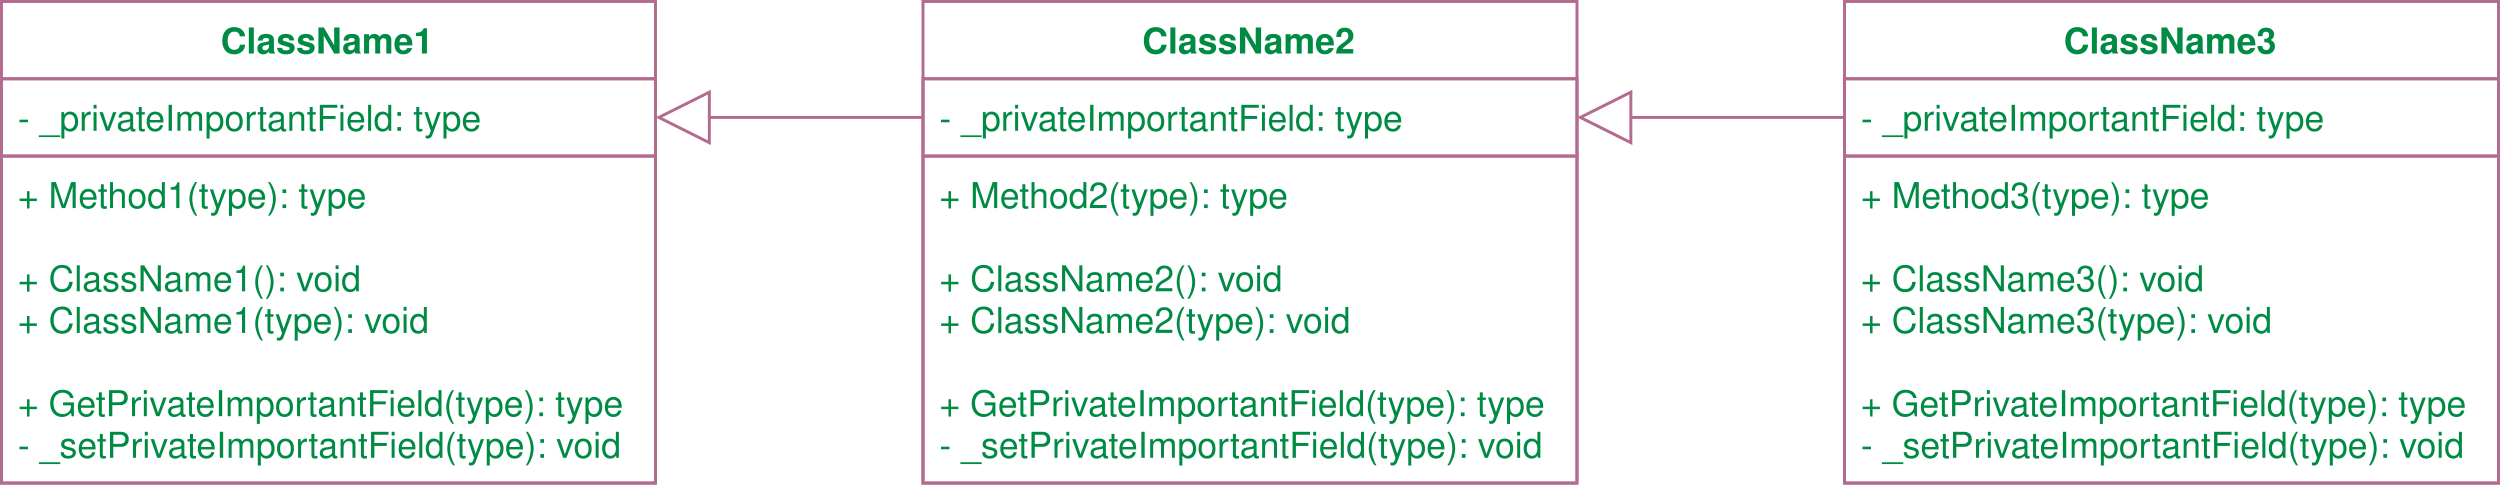
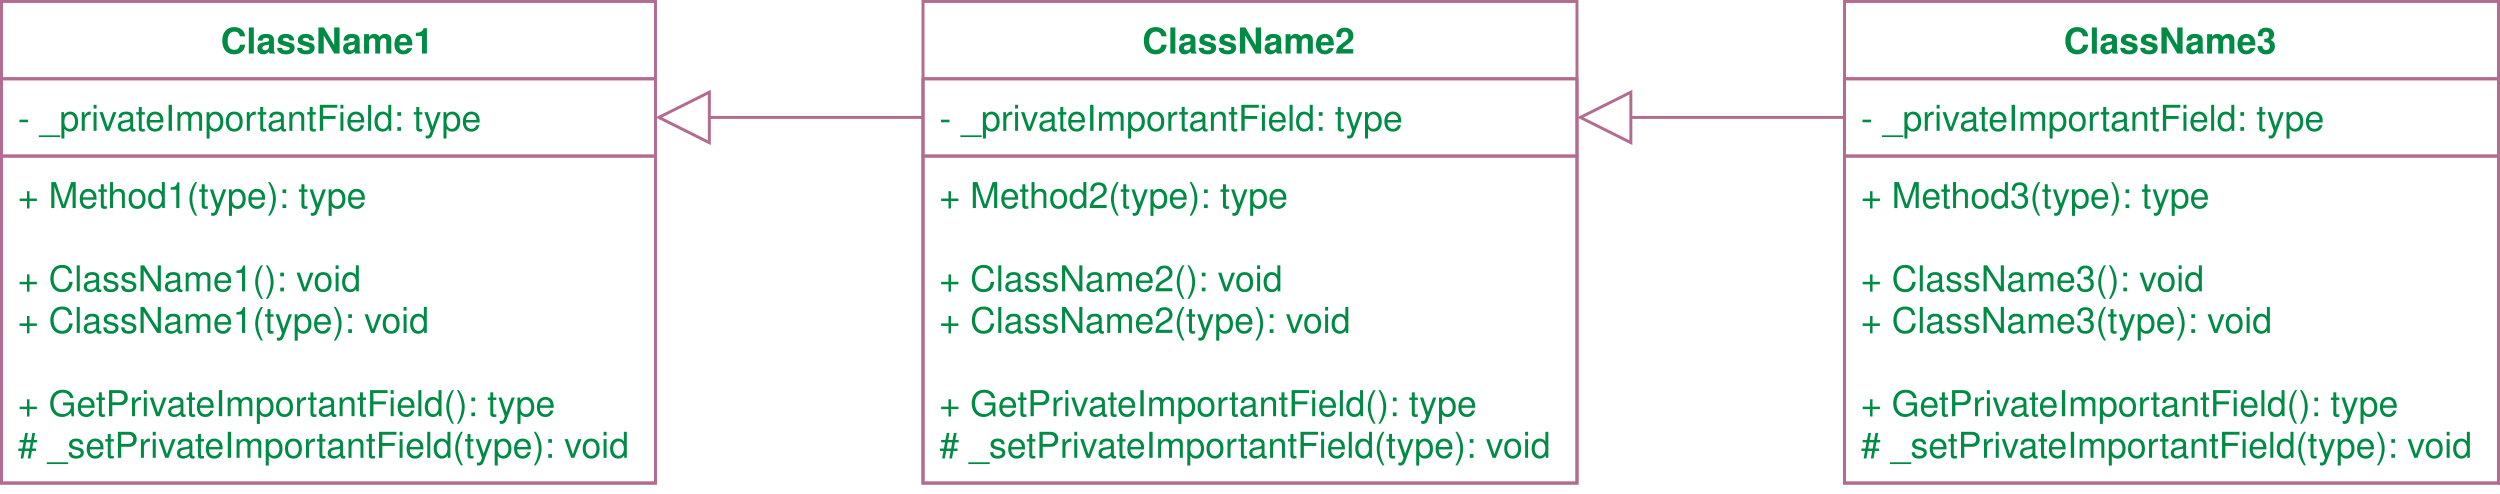
- <svg xmlns="http://www.w3.org/2000/svg" version="1.1" width="841px" height="166px" viewBox="-0.5 -0.5 841 166" content="&lt;mxfile host=&quot;app.diagrams.net&quot; agent=&quot;Mozilla/5.0 (X11; Linux x86_64; rv:109.0) Gecko/20100101 Firefox/115.0&quot; scale=&quot;1&quot; border=&quot;0&quot; version=&quot;24.7.13&quot;&gt;&#10;  &lt;diagram id=&quot;AkHGO6K5qcRRit-jbYhH&quot; name=&quot;Страница 1&quot;&gt;&#10;    &lt;mxGraphModel dx=&quot;575&quot; dy=&quot;606&quot; grid=&quot;1&quot; gridSize=&quot;10&quot; guides=&quot;1&quot; tooltips=&quot;1&quot; connect=&quot;1&quot; arrows=&quot;1&quot; fold=&quot;1&quot; page=&quot;1&quot; pageScale=&quot;1&quot; pageWidth=&quot;827&quot; pageHeight=&quot;1169&quot; math=&quot;0&quot; shadow=&quot;0&quot;&gt;&#10;      &lt;root&gt;&#10;        &lt;mxCell id=&quot;0&quot; /&gt;&#10;        &lt;mxCell id=&quot;1&quot; parent=&quot;0&quot; /&gt;&#10;        &lt;mxCell id=&quot;TT5iW4S_jMxX3CVa6PJ5-1&quot; value=&quot;ClassName1&quot; style=&quot;swimlane;fontStyle=1;align=center;verticalAlign=top;childLayout=stackLayout;horizontal=1;startSize=26;horizontalStack=0;resizeParent=1;resizeParentMax=0;resizeLast=0;collapsible=1;marginBottom=0;fillColor=none;fontColor=#008B45;strokeColor=#B36C8F;&quot; parent=&quot;1&quot; vertex=&quot;1&quot;&gt;&#10;          &lt;mxGeometry x=&quot;50&quot; y=&quot;140&quot; width=&quot;220&quot; height=&quot;162&quot; as=&quot;geometry&quot; /&gt;&#10;        &lt;/mxCell&gt;&#10;        &lt;mxCell id=&quot;TT5iW4S_jMxX3CVa6PJ5-2&quot; value=&quot;- _privateImportantField: type&quot; style=&quot;text;strokeColor=#B36C8F;fillColor=none;align=left;verticalAlign=top;spacingLeft=4;spacingRight=4;overflow=hidden;rotatable=0;points=[[0,0.5],[1,0.5]];portConstraint=eastwest;fontColor=#008B45;&quot; parent=&quot;TT5iW4S_jMxX3CVa6PJ5-1&quot; vertex=&quot;1&quot;&gt;&#10;          &lt;mxGeometry y=&quot;26&quot; width=&quot;220&quot; height=&quot;26&quot; as=&quot;geometry&quot; /&gt;&#10;        &lt;/mxCell&gt;&#10;        &lt;mxCell id=&quot;TT5iW4S_jMxX3CVa6PJ5-4&quot; value=&quot;+ Method1(type): type&amp;#xa;&amp;#xa;+ ClassName1(): void&amp;#xa;+ ClassName1(type): void&amp;#xa;&amp;#xa;+ GetPrivateImportantField(type): type&amp;#xa;- _setPrivateImportantField(type): void&quot; style=&quot;text;strokeColor=#B36C8F;fillColor=none;align=left;verticalAlign=top;spacingLeft=4;spacingRight=4;overflow=hidden;rotatable=0;points=[[0,0.5],[1,0.5]];portConstraint=eastwest;fontColor=#008B45;&quot; parent=&quot;TT5iW4S_jMxX3CVa6PJ5-1&quot; vertex=&quot;1&quot;&gt;&#10;          &lt;mxGeometry y=&quot;52&quot; width=&quot;220&quot; height=&quot;110&quot; as=&quot;geometry&quot; /&gt;&#10;        &lt;/mxCell&gt;&#10;        &lt;mxCell id=&quot;TT5iW4S_jMxX3CVa6PJ5-8&quot; value=&quot;&quot; style=&quot;endArrow=block;endSize=16;endFill=0;html=1;rounded=0;entryX=1;entryY=0.5;entryDx=0;entryDy=0;exitX=0;exitY=0.5;exitDx=0;exitDy=0;labelBackgroundColor=none;fontColor=#008B45;strokeColor=#B36C8F;&quot; parent=&quot;1&quot; source=&quot;TT5iW4S_jMxX3CVa6PJ5-10&quot; target=&quot;TT5iW4S_jMxX3CVa6PJ5-2&quot; edge=&quot;1&quot;&gt;&#10;          &lt;mxGeometry x=&quot;-0.111&quot; y=&quot;-9&quot; width=&quot;160&quot; relative=&quot;1&quot; as=&quot;geometry&quot;&gt;&#10;            &lt;mxPoint x=&quot;-10&quot; y=&quot;420&quot; as=&quot;sourcePoint&quot; /&gt;&#10;            &lt;mxPoint x=&quot;150&quot; y=&quot;420&quot; as=&quot;targetPoint&quot; /&gt;&#10;            &lt;mxPoint as=&quot;offset&quot; /&gt;&#10;          &lt;/mxGeometry&gt;&#10;        &lt;/mxCell&gt;&#10;        &lt;mxCell id=&quot;TT5iW4S_jMxX3CVa6PJ5-9&quot; value=&quot;ClassName2&quot; style=&quot;swimlane;fontStyle=1;align=center;verticalAlign=top;childLayout=stackLayout;horizontal=1;startSize=26;horizontalStack=0;resizeParent=1;resizeParentMax=0;resizeLast=0;collapsible=1;marginBottom=0;fillColor=none;swimlaneLine=1;glass=0;fontColor=#008B45;strokeColor=#B36C8F;&quot; parent=&quot;1&quot; vertex=&quot;1&quot;&gt;&#10;          &lt;mxGeometry x=&quot;360&quot; y=&quot;140&quot; width=&quot;220&quot; height=&quot;162&quot; as=&quot;geometry&quot;&gt;&#10;            &lt;mxRectangle x=&quot;360&quot; y=&quot;140&quot; width=&quot;110&quot; height=&quot;30&quot; as=&quot;alternateBounds&quot; /&gt;&#10;          &lt;/mxGeometry&gt;&#10;        &lt;/mxCell&gt;&#10;        &lt;mxCell id=&quot;TT5iW4S_jMxX3CVa6PJ5-10&quot; value=&quot;- _privateImportantField: type&quot; style=&quot;text;strokeColor=#B36C8F;fillColor=none;align=left;verticalAlign=top;spacingLeft=4;spacingRight=4;overflow=hidden;rotatable=0;points=[[0,0.5],[1,0.5]];portConstraint=eastwest;fontColor=#008B45;&quot; parent=&quot;TT5iW4S_jMxX3CVa6PJ5-9&quot; vertex=&quot;1&quot;&gt;&#10;          &lt;mxGeometry y=&quot;26&quot; width=&quot;220&quot; height=&quot;26&quot; as=&quot;geometry&quot; /&gt;&#10;        &lt;/mxCell&gt;&#10;        &lt;mxCell id=&quot;TT5iW4S_jMxX3CVa6PJ5-12&quot; value=&quot;+ Method2(type): type&amp;#xa;&amp;#xa;+ ClassName2(): void&amp;#xa;+ ClassName2(type): void&amp;#xa;&amp;#xa;+ GetPrivateImportantField(type): type&amp;#xa;- _setPrivateImportantField(type): void&quot; style=&quot;text;strokeColor=#B36C8F;fillColor=none;align=left;verticalAlign=top;spacingLeft=4;spacingRight=4;overflow=hidden;rotatable=0;points=[[0,0.5],[1,0.5]];portConstraint=eastwest;fontColor=#008B45;&quot; parent=&quot;TT5iW4S_jMxX3CVa6PJ5-9&quot; vertex=&quot;1&quot;&gt;&#10;          &lt;mxGeometry y=&quot;52&quot; width=&quot;220&quot; height=&quot;110&quot; as=&quot;geometry&quot; /&gt;&#10;        &lt;/mxCell&gt;&#10;        &lt;mxCell id=&quot;TT5iW4S_jMxX3CVa6PJ5-13&quot; value=&quot;ClassName3&quot; style=&quot;swimlane;fontStyle=1;align=center;verticalAlign=top;childLayout=stackLayout;horizontal=1;startSize=26;horizontalStack=0;resizeParent=1;resizeParentMax=0;resizeLast=0;collapsible=1;marginBottom=0;fillColor=none;fontColor=#008B45;strokeColor=#B36C8F;&quot; parent=&quot;1&quot; vertex=&quot;1&quot;&gt;&#10;          &lt;mxGeometry x=&quot;670&quot; y=&quot;140&quot; width=&quot;220&quot; height=&quot;162&quot; as=&quot;geometry&quot; /&gt;&#10;        &lt;/mxCell&gt;&#10;        &lt;mxCell id=&quot;TT5iW4S_jMxX3CVa6PJ5-14&quot; value=&quot;- _privateImportantField: type&quot; style=&quot;text;strokeColor=#B36C8F;fillColor=none;align=left;verticalAlign=top;spacingLeft=4;spacingRight=4;overflow=hidden;rotatable=0;points=[[0,0.5],[1,0.5]];portConstraint=eastwest;fontColor=#008B45;&quot; parent=&quot;TT5iW4S_jMxX3CVa6PJ5-13&quot; vertex=&quot;1&quot;&gt;&#10;          &lt;mxGeometry y=&quot;26&quot; width=&quot;220&quot; height=&quot;26&quot; as=&quot;geometry&quot; /&gt;&#10;        &lt;/mxCell&gt;&#10;        &lt;mxCell id=&quot;TT5iW4S_jMxX3CVa6PJ5-16&quot; value=&quot;+ Method3(type): type&amp;#xa;&amp;#xa;+ ClassName3(): void&amp;#xa;+ ClassName3(type): void&amp;#xa;&amp;#xa;+ GetPrivateImportantField(type): type&amp;#xa;- _setPrivateImportantField(type): void&quot; style=&quot;text;strokeColor=#B36C8F;fillColor=none;align=left;verticalAlign=top;spacingLeft=4;spacingRight=4;overflow=hidden;rotatable=0;points=[[0,0.5],[1,0.5]];portConstraint=eastwest;fontColor=#008B45;&quot; parent=&quot;TT5iW4S_jMxX3CVa6PJ5-13&quot; vertex=&quot;1&quot;&gt;&#10;          &lt;mxGeometry y=&quot;52&quot; width=&quot;220&quot; height=&quot;110&quot; as=&quot;geometry&quot; /&gt;&#10;        &lt;/mxCell&gt;&#10;        &lt;mxCell id=&quot;TT5iW4S_jMxX3CVa6PJ5-17&quot; value=&quot;&quot; style=&quot;endArrow=block;endSize=16;endFill=0;html=1;rounded=0;entryX=1;entryY=0.5;entryDx=0;entryDy=0;exitX=0;exitY=0.5;exitDx=0;exitDy=0;labelBackgroundColor=none;fontColor=#008B45;strokeColor=#B36C8F;&quot; parent=&quot;1&quot; source=&quot;TT5iW4S_jMxX3CVa6PJ5-14&quot; target=&quot;TT5iW4S_jMxX3CVa6PJ5-10&quot; edge=&quot;1&quot;&gt;&#10;          &lt;mxGeometry x=&quot;-0.2&quot; y=&quot;-9&quot; width=&quot;160&quot; relative=&quot;1&quot; as=&quot;geometry&quot;&gt;&#10;            &lt;mxPoint x=&quot;370&quot; y=&quot;189&quot; as=&quot;sourcePoint&quot; /&gt;&#10;            &lt;mxPoint x=&quot;250&quot; y=&quot;189&quot; as=&quot;targetPoint&quot; /&gt;&#10;            &lt;mxPoint as=&quot;offset&quot; /&gt;&#10;          &lt;/mxGeometry&gt;&#10;        &lt;/mxCell&gt;&#10;      &lt;/root&gt;&#10;    &lt;/mxGraphModel&gt;&#10;  &lt;/diagram&gt;&#10;&lt;/mxfile&gt;&#10;">
+ <svg xmlns="http://www.w3.org/2000/svg" version="1.1" width="841px" height="166px" viewBox="-0.5 -0.5 841 166" content="&lt;mxfile host=&quot;app.diagrams.net&quot; agent=&quot;Mozilla/5.0 (X11; Linux x86_64; rv:109.0) Gecko/20100101 Firefox/115.0&quot; scale=&quot;1&quot; border=&quot;0&quot; version=&quot;24.7.13&quot;&gt;&#10;  &lt;diagram id=&quot;AkHGO6K5qcRRit-jbYhH&quot; name=&quot;Страница 1&quot;&gt;&#10;    &lt;mxGraphModel dx=&quot;880&quot; dy=&quot;459&quot; grid=&quot;1&quot; gridSize=&quot;10&quot; guides=&quot;1&quot; tooltips=&quot;1&quot; connect=&quot;1&quot; arrows=&quot;1&quot; fold=&quot;1&quot; page=&quot;1&quot; pageScale=&quot;1&quot; pageWidth=&quot;827&quot; pageHeight=&quot;1169&quot; math=&quot;0&quot; shadow=&quot;0&quot;&gt;&#10;      &lt;root&gt;&#10;        &lt;mxCell id=&quot;0&quot; /&gt;&#10;        &lt;mxCell id=&quot;1&quot; parent=&quot;0&quot; /&gt;&#10;        &lt;mxCell id=&quot;TT5iW4S_jMxX3CVa6PJ5-1&quot; value=&quot;ClassName1&quot; style=&quot;swimlane;fontStyle=1;align=center;verticalAlign=top;childLayout=stackLayout;horizontal=1;startSize=26;horizontalStack=0;resizeParent=1;resizeParentMax=0;resizeLast=0;collapsible=1;marginBottom=0;fillColor=none;fontColor=#008B45;strokeColor=#B36C8F;&quot; parent=&quot;1&quot; vertex=&quot;1&quot;&gt;&#10;          &lt;mxGeometry x=&quot;50&quot; y=&quot;140&quot; width=&quot;220&quot; height=&quot;162&quot; as=&quot;geometry&quot; /&gt;&#10;        &lt;/mxCell&gt;&#10;        &lt;mxCell id=&quot;TT5iW4S_jMxX3CVa6PJ5-2&quot; value=&quot;- _privateImportantField: type&quot; style=&quot;text;strokeColor=#B36C8F;fillColor=none;align=left;verticalAlign=top;spacingLeft=4;spacingRight=4;overflow=hidden;rotatable=0;points=[[0,0.5],[1,0.5]];portConstraint=eastwest;fontColor=#008B45;&quot; parent=&quot;TT5iW4S_jMxX3CVa6PJ5-1&quot; vertex=&quot;1&quot;&gt;&#10;          &lt;mxGeometry y=&quot;26&quot; width=&quot;220&quot; height=&quot;26&quot; as=&quot;geometry&quot; /&gt;&#10;        &lt;/mxCell&gt;&#10;        &lt;mxCell id=&quot;TT5iW4S_jMxX3CVa6PJ5-4&quot; value=&quot;+ Method1(type): type&amp;#xa;&amp;#xa;+ ClassName1(): void&amp;#xa;+ ClassName1(type): void&amp;#xa;&amp;#xa;+ GetPrivateImportantField(): type&amp;#xa;# _setPrivateImportantField(type): void&quot; style=&quot;text;strokeColor=#B36C8F;fillColor=none;align=left;verticalAlign=top;spacingLeft=4;spacingRight=4;overflow=hidden;rotatable=0;points=[[0,0.5],[1,0.5]];portConstraint=eastwest;fontColor=#008B45;&quot; parent=&quot;TT5iW4S_jMxX3CVa6PJ5-1&quot; vertex=&quot;1&quot;&gt;&#10;          &lt;mxGeometry y=&quot;52&quot; width=&quot;220&quot; height=&quot;110&quot; as=&quot;geometry&quot; /&gt;&#10;        &lt;/mxCell&gt;&#10;        &lt;mxCell id=&quot;TT5iW4S_jMxX3CVa6PJ5-8&quot; value=&quot;&quot; style=&quot;endArrow=block;endSize=16;endFill=0;html=1;rounded=0;entryX=1;entryY=0.5;entryDx=0;entryDy=0;exitX=0;exitY=0.5;exitDx=0;exitDy=0;labelBackgroundColor=none;fontColor=#008B45;strokeColor=#B36C8F;&quot; parent=&quot;1&quot; source=&quot;TT5iW4S_jMxX3CVa6PJ5-10&quot; target=&quot;TT5iW4S_jMxX3CVa6PJ5-2&quot; edge=&quot;1&quot;&gt;&#10;          &lt;mxGeometry x=&quot;-0.111&quot; y=&quot;-9&quot; width=&quot;160&quot; relative=&quot;1&quot; as=&quot;geometry&quot;&gt;&#10;            &lt;mxPoint x=&quot;-10&quot; y=&quot;420&quot; as=&quot;sourcePoint&quot; /&gt;&#10;            &lt;mxPoint x=&quot;150&quot; y=&quot;420&quot; as=&quot;targetPoint&quot; /&gt;&#10;            &lt;mxPoint as=&quot;offset&quot; /&gt;&#10;          &lt;/mxGeometry&gt;&#10;        &lt;/mxCell&gt;&#10;        &lt;mxCell id=&quot;TT5iW4S_jMxX3CVa6PJ5-9&quot; value=&quot;ClassName2&quot; style=&quot;swimlane;fontStyle=1;align=center;verticalAlign=top;childLayout=stackLayout;horizontal=1;startSize=26;horizontalStack=0;resizeParent=1;resizeParentMax=0;resizeLast=0;collapsible=1;marginBottom=0;fillColor=none;swimlaneLine=1;glass=0;fontColor=#008B45;strokeColor=#B36C8F;&quot; parent=&quot;1&quot; vertex=&quot;1&quot;&gt;&#10;          &lt;mxGeometry x=&quot;360&quot; y=&quot;140&quot; width=&quot;220&quot; height=&quot;162&quot; as=&quot;geometry&quot;&gt;&#10;            &lt;mxRectangle x=&quot;360&quot; y=&quot;140&quot; width=&quot;110&quot; height=&quot;30&quot; as=&quot;alternateBounds&quot; /&gt;&#10;          &lt;/mxGeometry&gt;&#10;        &lt;/mxCell&gt;&#10;        &lt;mxCell id=&quot;TT5iW4S_jMxX3CVa6PJ5-10&quot; value=&quot;- _privateImportantField: type&quot; style=&quot;text;strokeColor=#B36C8F;fillColor=none;align=left;verticalAlign=top;spacingLeft=4;spacingRight=4;overflow=hidden;rotatable=0;points=[[0,0.5],[1,0.5]];portConstraint=eastwest;fontColor=#008B45;&quot; parent=&quot;TT5iW4S_jMxX3CVa6PJ5-9&quot; vertex=&quot;1&quot;&gt;&#10;          &lt;mxGeometry y=&quot;26&quot; width=&quot;220&quot; height=&quot;26&quot; as=&quot;geometry&quot; /&gt;&#10;        &lt;/mxCell&gt;&#10;        &lt;mxCell id=&quot;TT5iW4S_jMxX3CVa6PJ5-12&quot; value=&quot;+ Method2(type): type&amp;#xa;&amp;#xa;+ ClassName2(): void&amp;#xa;+ ClassName2(type): void&amp;#xa;&amp;#xa;+ GetPrivateImportantField(): type&amp;#xa;# _setPrivateImportantField(type): void&quot; style=&quot;text;strokeColor=#B36C8F;fillColor=none;align=left;verticalAlign=top;spacingLeft=4;spacingRight=4;overflow=hidden;rotatable=0;points=[[0,0.5],[1,0.5]];portConstraint=eastwest;fontColor=#008B45;&quot; parent=&quot;TT5iW4S_jMxX3CVa6PJ5-9&quot; vertex=&quot;1&quot;&gt;&#10;          &lt;mxGeometry y=&quot;52&quot; width=&quot;220&quot; height=&quot;110&quot; as=&quot;geometry&quot; /&gt;&#10;        &lt;/mxCell&gt;&#10;        &lt;mxCell id=&quot;TT5iW4S_jMxX3CVa6PJ5-13&quot; value=&quot;ClassName3&quot; style=&quot;swimlane;fontStyle=1;align=center;verticalAlign=top;childLayout=stackLayout;horizontal=1;startSize=26;horizontalStack=0;resizeParent=1;resizeParentMax=0;resizeLast=0;collapsible=1;marginBottom=0;fillColor=none;fontColor=#008B45;strokeColor=#B36C8F;&quot; parent=&quot;1&quot; vertex=&quot;1&quot;&gt;&#10;          &lt;mxGeometry x=&quot;670&quot; y=&quot;140&quot; width=&quot;220&quot; height=&quot;162&quot; as=&quot;geometry&quot; /&gt;&#10;        &lt;/mxCell&gt;&#10;        &lt;mxCell id=&quot;TT5iW4S_jMxX3CVa6PJ5-14&quot; value=&quot;- _privateImportantField: type&quot; style=&quot;text;strokeColor=#B36C8F;fillColor=none;align=left;verticalAlign=top;spacingLeft=4;spacingRight=4;overflow=hidden;rotatable=0;points=[[0,0.5],[1,0.5]];portConstraint=eastwest;fontColor=#008B45;&quot; parent=&quot;TT5iW4S_jMxX3CVa6PJ5-13&quot; vertex=&quot;1&quot;&gt;&#10;          &lt;mxGeometry y=&quot;26&quot; width=&quot;220&quot; height=&quot;26&quot; as=&quot;geometry&quot; /&gt;&#10;        &lt;/mxCell&gt;&#10;        &lt;mxCell id=&quot;TT5iW4S_jMxX3CVa6PJ5-16&quot; value=&quot;+ Method3(type): type&amp;#xa;&amp;#xa;+ ClassName3(): void&amp;#xa;+ ClassName3(type): void&amp;#xa;&amp;#xa;+ GetPrivateImportantField(): type&amp;#xa;# _setPrivateImportantField(type): void&quot; style=&quot;text;strokeColor=#B36C8F;fillColor=none;align=left;verticalAlign=top;spacingLeft=4;spacingRight=4;overflow=hidden;rotatable=0;points=[[0,0.5],[1,0.5]];portConstraint=eastwest;fontColor=#008B45;&quot; parent=&quot;TT5iW4S_jMxX3CVa6PJ5-13&quot; vertex=&quot;1&quot;&gt;&#10;          &lt;mxGeometry y=&quot;52&quot; width=&quot;220&quot; height=&quot;110&quot; as=&quot;geometry&quot; /&gt;&#10;        &lt;/mxCell&gt;&#10;        &lt;mxCell id=&quot;TT5iW4S_jMxX3CVa6PJ5-17&quot; value=&quot;&quot; style=&quot;endArrow=block;endSize=16;endFill=0;html=1;rounded=0;entryX=1;entryY=0.5;entryDx=0;entryDy=0;exitX=0;exitY=0.5;exitDx=0;exitDy=0;labelBackgroundColor=none;fontColor=#008B45;strokeColor=#B36C8F;&quot; parent=&quot;1&quot; source=&quot;TT5iW4S_jMxX3CVa6PJ5-14&quot; target=&quot;TT5iW4S_jMxX3CVa6PJ5-10&quot; edge=&quot;1&quot;&gt;&#10;          &lt;mxGeometry x=&quot;-0.2&quot; y=&quot;-9&quot; width=&quot;160&quot; relative=&quot;1&quot; as=&quot;geometry&quot;&gt;&#10;            &lt;mxPoint x=&quot;370&quot; y=&quot;189&quot; as=&quot;sourcePoint&quot; /&gt;&#10;            &lt;mxPoint x=&quot;250&quot; y=&quot;189&quot; as=&quot;targetPoint&quot; /&gt;&#10;            &lt;mxPoint as=&quot;offset&quot; /&gt;&#10;          &lt;/mxGeometry&gt;&#10;        &lt;/mxCell&gt;&#10;      &lt;/root&gt;&#10;    &lt;/mxGraphModel&gt;&#10;  &lt;/diagram&gt;&#10;&lt;/mxfile&gt;&#10;">
  <defs>
    <clipPath id="mx-clip-4-31-212-26-0">
      <rect x="4" y="31" width="212" height="26" />
    </clipPath>
    <clipPath id="mx-clip-4-57-212-110-0">
      <rect x="4" y="57" width="212" height="110" />
    </clipPath>
    <clipPath id="mx-clip-314-31-212-26-0">
      <rect x="314" y="31" width="212" height="26" />
    </clipPath>
    <clipPath id="mx-clip-314-57-212-110-0">
      <rect x="314" y="57" width="212" height="110" />
    </clipPath>
    <clipPath id="mx-clip-624-31-212-26-0">
      <rect x="624" y="31" width="212" height="26" />
    </clipPath>
    <clipPath id="mx-clip-624-57-212-110-0">
      <rect x="624" y="57" width="212" height="110" />
    </clipPath>
  </defs>
  <g>
    <g data-cell-id="0">
      <g data-cell-id="1">
        <g data-cell-id="TT5iW4S_jMxX3CVa6PJ5-1">
          <g>
            <path d="M 0 26 L 0 0 L 220 0 L 220 26" fill="none" stroke="#b36c8f" stroke-miterlimit="10" pointer-events="all" />
            <path d="M 0 26 L 0 162 L 220 162 L 220 26" fill="none" stroke="#b36c8f" stroke-miterlimit="10" pointer-events="none" />
            <path d="M 0 26 L 220 26" fill="none" stroke="#b36c8f" stroke-miterlimit="10" pointer-events="none" />
          </g>
          <g>
            <g fill="#008B45" font-family="&quot;Helvetica&quot;" font-weight="bold" text-anchor="middle" font-size="12px">
              <text x="109.5" y="17.5">ClassName1</text>
            </g>
          </g>
          <g data-cell-id="TT5iW4S_jMxX3CVa6PJ5-2">
            <g>
              <rect x="0" y="26" width="220" height="26" fill="none" stroke="#b36c8f" pointer-events="all" />
            </g>
            <g>
              <g fill="#008B45" font-family="&quot;Helvetica&quot;" clip-path="url(#mx-clip-4-31-212-26-0)" font-size="12px">
                <text x="5.5" y="43.5">- _privateImportantField: type</text>
              </g>
            </g>
          </g>
          <g data-cell-id="TT5iW4S_jMxX3CVa6PJ5-4">
            <g>
              <rect x="0" y="52" width="220" height="110" fill="none" stroke="#b36c8f" pointer-events="all" />
            </g>
            <g>
              <g fill="#008B45" font-family="&quot;Helvetica&quot;" clip-path="url(#mx-clip-4-57-212-110-0)" font-size="12px">
                <text x="5.5" y="69.5">+ Method1(type): type</text>
                <text x="5.5" y="97.5">+ ClassName1(): void</text>
                <text x="5.5" y="111.5">+ ClassName1(type): void</text>
-                 <text x="5.5" y="139.5">+ GetPrivateImportantField(type): type</text>
-                 <text x="5.5" y="153.5">- _setPrivateImportantField(type): void</text>
+                 <text x="5.5" y="139.5">+ GetPrivateImportantField(): type</text>
+                 <text x="5.5" y="153.5"># _setPrivateImportantField(type): void</text>
              </g>
            </g>
          </g>
        </g>
        <g data-cell-id="TT5iW4S_jMxX3CVa6PJ5-8">
          <g>
            <path d="M 310 39 L 238.12 39" fill="none" stroke="#b36c8f" stroke-miterlimit="10" pointer-events="stroke" />
            <path d="M 221.12 39 L 238.12 30.5 L 238.12 47.5 Z" fill="none" stroke="#b36c8f" stroke-miterlimit="10" pointer-events="all" />
          </g>
        </g>
        <g data-cell-id="TT5iW4S_jMxX3CVa6PJ5-9">
          <g>
            <path d="M 310 26 L 310 0 L 530 0 L 530 26" fill="none" stroke="#b36c8f" stroke-miterlimit="10" pointer-events="all" />
            <path d="M 310 26 L 310 162 L 530 162 L 530 26" fill="none" stroke="#b36c8f" stroke-miterlimit="10" pointer-events="none" />
            <path d="M 310 26 L 530 26" fill="none" stroke="#b36c8f" stroke-miterlimit="10" pointer-events="none" />
          </g>
          <g>
            <g fill="#008B45" font-family="&quot;Helvetica&quot;" font-weight="bold" text-anchor="middle" font-size="12px">
              <text x="419.5" y="17.5">ClassName2</text>
            </g>
          </g>
          <g data-cell-id="TT5iW4S_jMxX3CVa6PJ5-10">
            <g>
              <rect x="310" y="26" width="220" height="26" fill="none" stroke="#b36c8f" pointer-events="all" />
            </g>
            <g>
              <g fill="#008B45" font-family="&quot;Helvetica&quot;" clip-path="url(#mx-clip-314-31-212-26-0)" font-size="12px">
                <text x="315.5" y="43.5">- _privateImportantField: type</text>
              </g>
            </g>
          </g>
          <g data-cell-id="TT5iW4S_jMxX3CVa6PJ5-12">
            <g>
              <rect x="310" y="52" width="220" height="110" fill="none" stroke="#b36c8f" pointer-events="all" />
            </g>
            <g>
              <g fill="#008B45" font-family="&quot;Helvetica&quot;" clip-path="url(#mx-clip-314-57-212-110-0)" font-size="12px">
                <text x="315.5" y="69.5">+ Method2(type): type</text>
                <text x="315.5" y="97.5">+ ClassName2(): void</text>
                <text x="315.5" y="111.5">+ ClassName2(type): void</text>
-                 <text x="315.5" y="139.5">+ GetPrivateImportantField(type): type</text>
-                 <text x="315.5" y="153.5">- _setPrivateImportantField(type): void</text>
+                 <text x="315.5" y="139.5">+ GetPrivateImportantField(): type</text>
+                 <text x="315.5" y="153.5"># _setPrivateImportantField(type): void</text>
              </g>
            </g>
          </g>
        </g>
        <g data-cell-id="TT5iW4S_jMxX3CVa6PJ5-13">
          <g>
            <path d="M 620 26 L 620 0 L 840 0 L 840 26" fill="none" stroke="#b36c8f" stroke-miterlimit="10" pointer-events="all" />
            <path d="M 620 26 L 620 162 L 840 162 L 840 26" fill="none" stroke="#b36c8f" stroke-miterlimit="10" pointer-events="none" />
            <path d="M 620 26 L 840 26" fill="none" stroke="#b36c8f" stroke-miterlimit="10" pointer-events="none" />
          </g>
          <g>
            <g fill="#008B45" font-family="&quot;Helvetica&quot;" font-weight="bold" text-anchor="middle" font-size="12px">
              <text x="729.5" y="17.5">ClassName3</text>
            </g>
          </g>
          <g data-cell-id="TT5iW4S_jMxX3CVa6PJ5-14">
            <g>
              <rect x="620" y="26" width="220" height="26" fill="none" stroke="#b36c8f" pointer-events="all" />
            </g>
            <g>
              <g fill="#008B45" font-family="&quot;Helvetica&quot;" clip-path="url(#mx-clip-624-31-212-26-0)" font-size="12px">
                <text x="625.5" y="43.5">- _privateImportantField: type</text>
              </g>
            </g>
          </g>
          <g data-cell-id="TT5iW4S_jMxX3CVa6PJ5-16">
            <g>
              <rect x="620" y="52" width="220" height="110" fill="none" stroke="#b36c8f" pointer-events="all" />
            </g>
            <g>
              <g fill="#008B45" font-family="&quot;Helvetica&quot;" clip-path="url(#mx-clip-624-57-212-110-0)" font-size="12px">
                <text x="625.5" y="69.5">+ Method3(type): type</text>
                <text x="625.5" y="97.5">+ ClassName3(): void</text>
                <text x="625.5" y="111.5">+ ClassName3(type): void</text>
-                 <text x="625.5" y="139.5">+ GetPrivateImportantField(type): type</text>
-                 <text x="625.5" y="153.5">- _setPrivateImportantField(type): void</text>
+                 <text x="625.5" y="139.5">+ GetPrivateImportantField(): type</text>
+                 <text x="625.5" y="153.5"># _setPrivateImportantField(type): void</text>
              </g>
            </g>
          </g>
        </g>
        <g data-cell-id="TT5iW4S_jMxX3CVa6PJ5-17">
          <g>
            <path d="M 620 39 L 548.12 39" fill="none" stroke="#b36c8f" stroke-miterlimit="10" pointer-events="stroke" />
            <path d="M 531.12 39 L 548.12 30.5 L 548.12 47.5 Z" fill="none" stroke="#b36c8f" stroke-miterlimit="10" pointer-events="all" />
          </g>
        </g>
      </g>
    </g>
  </g>
</svg>
